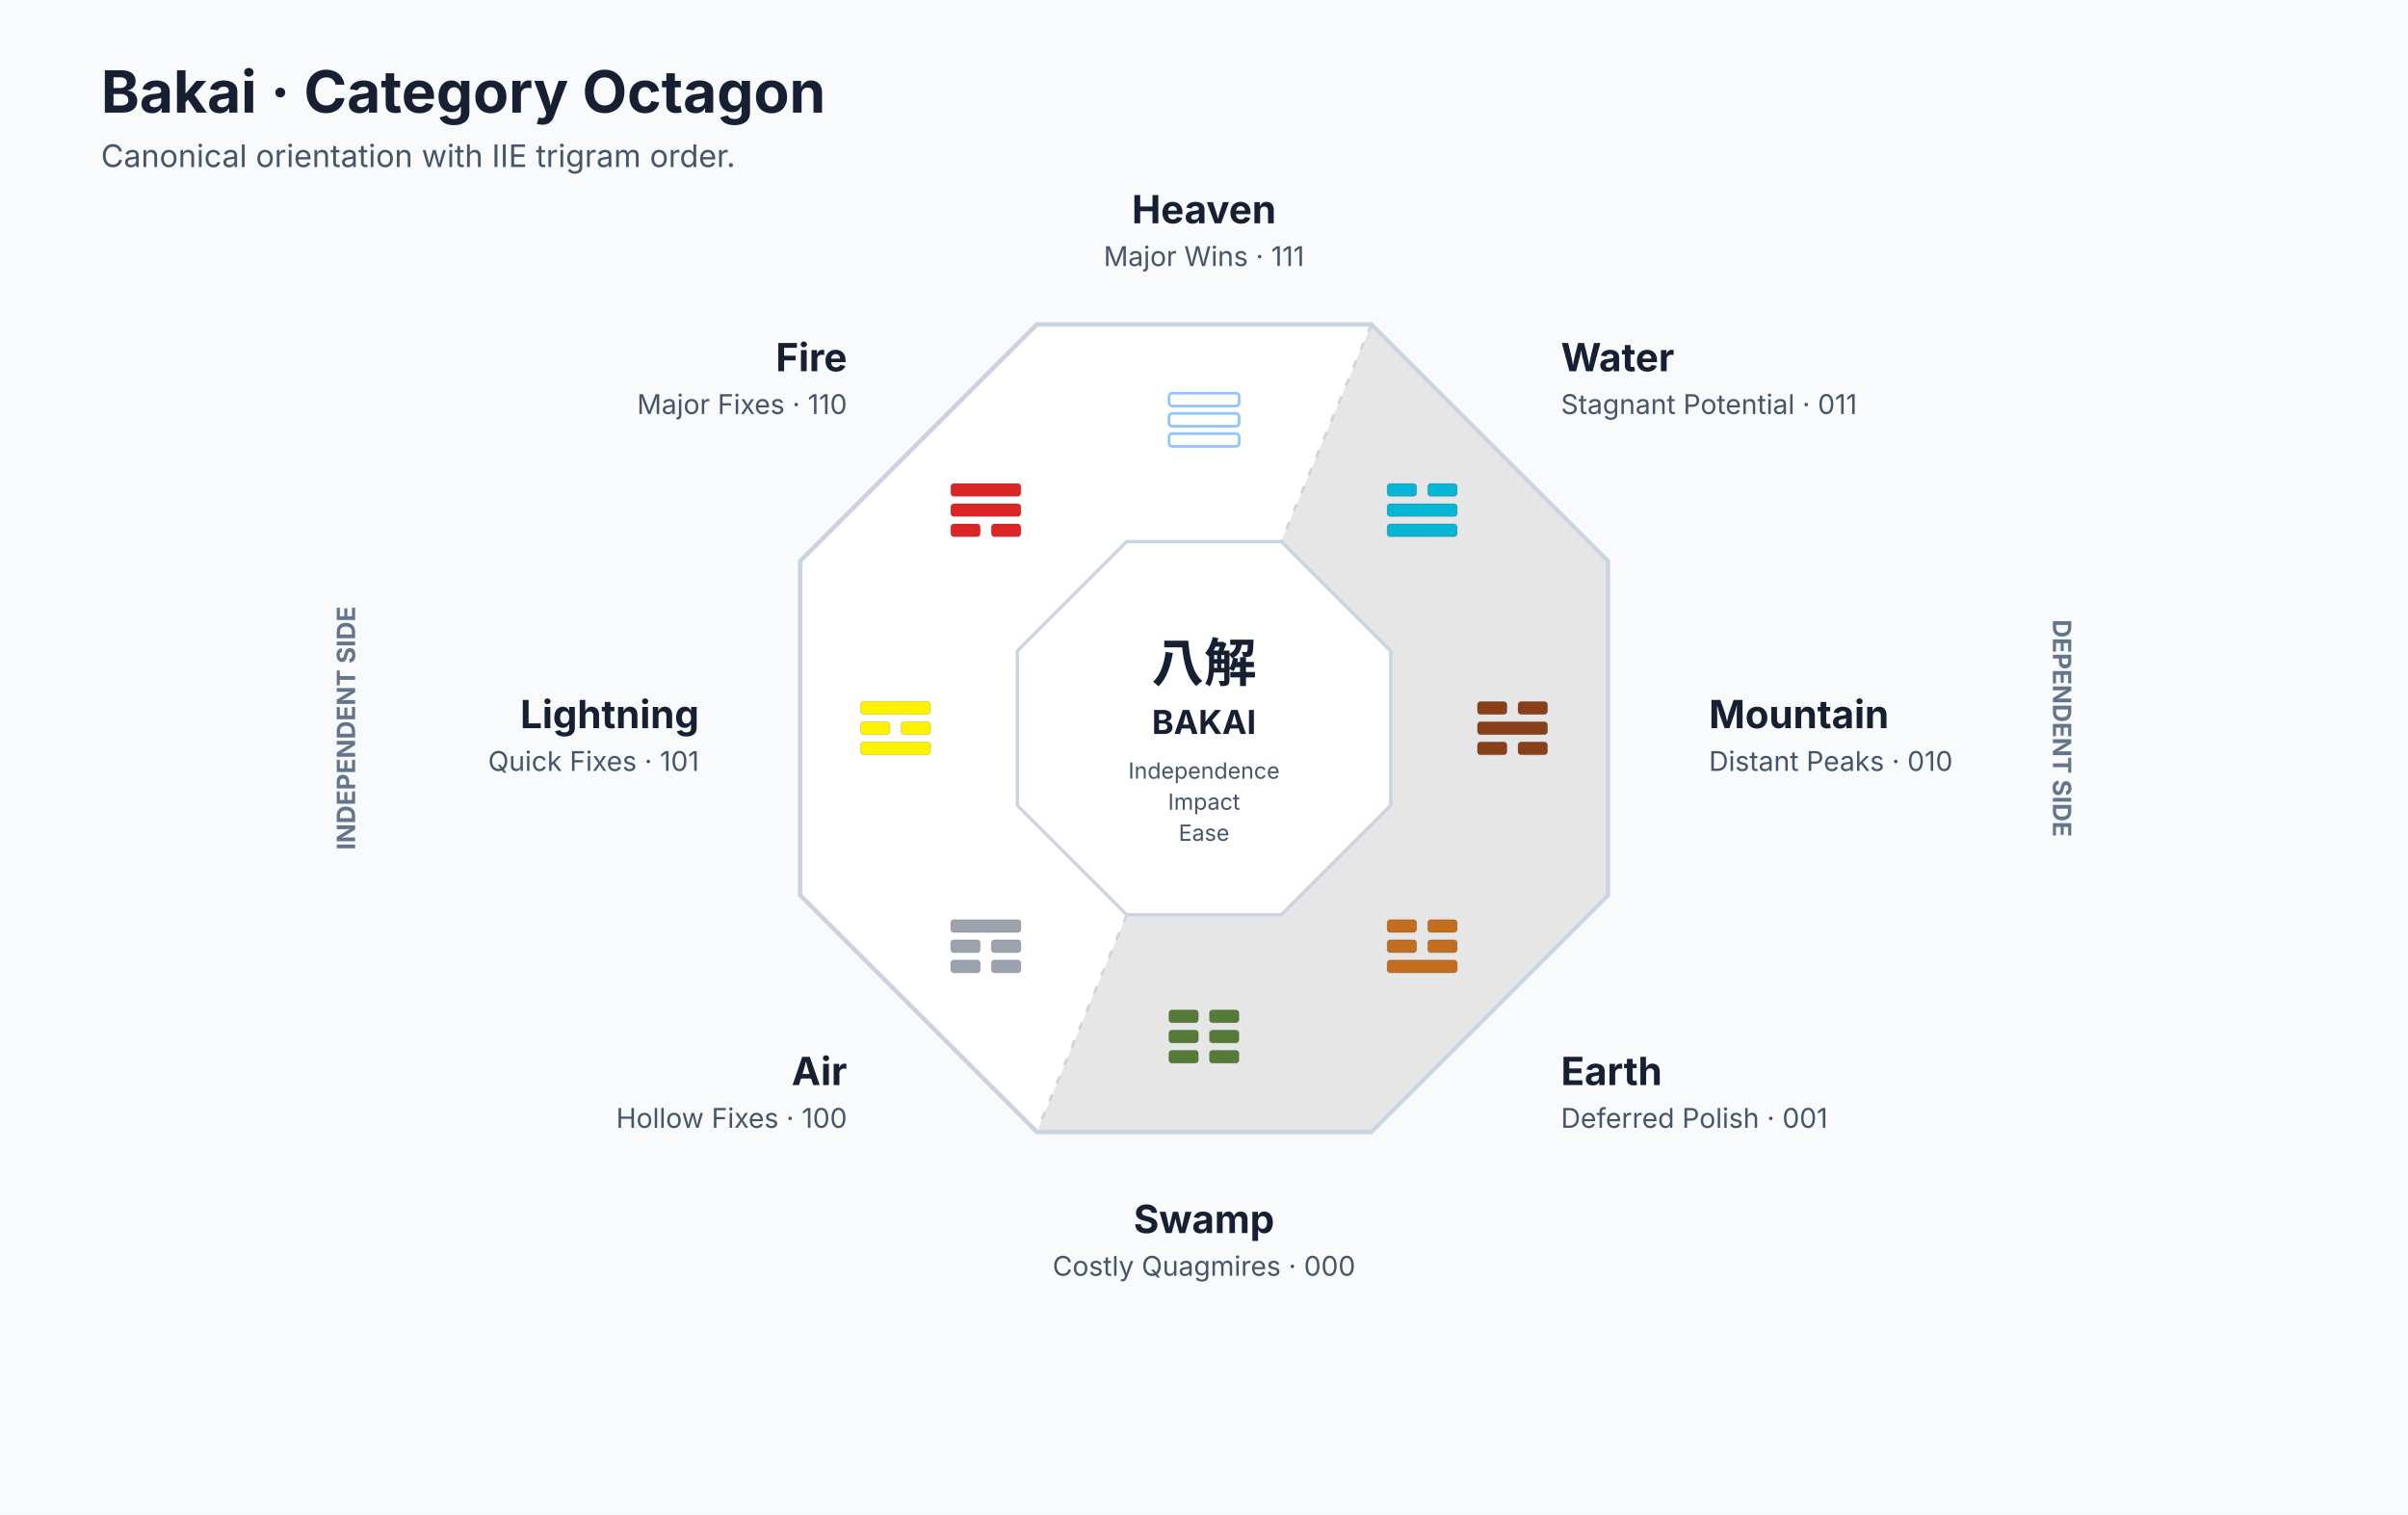
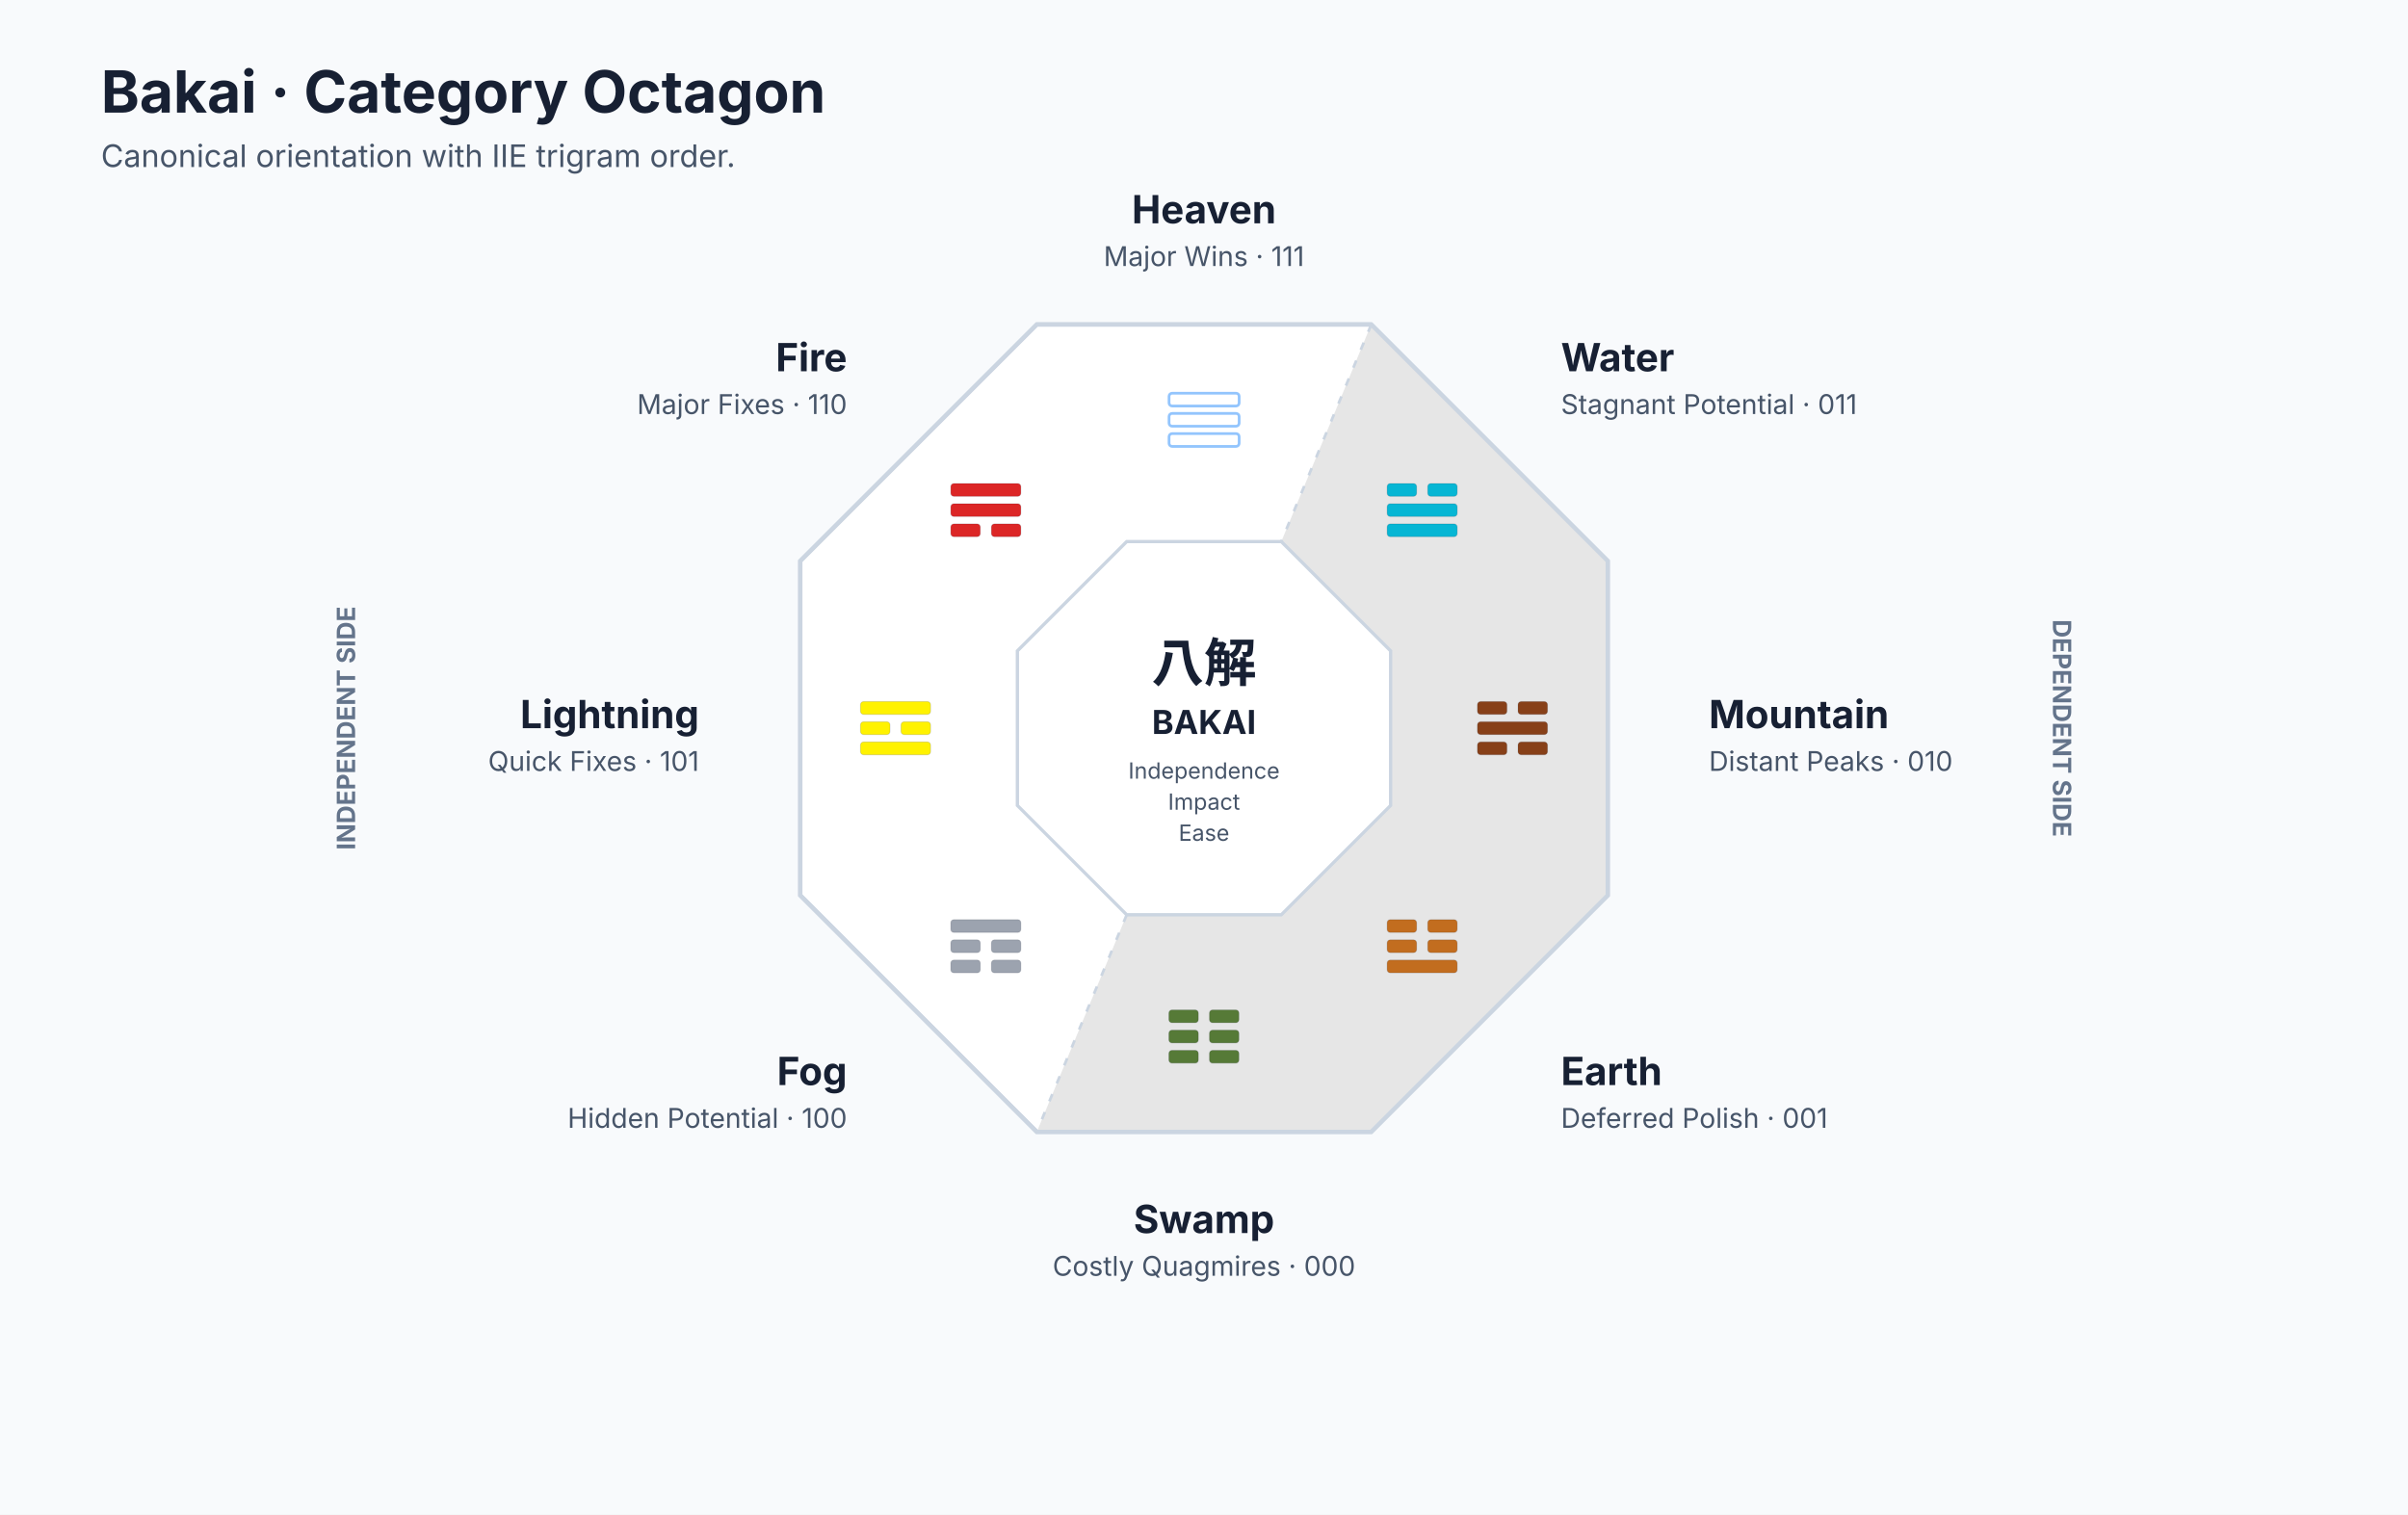
<svg xmlns="http://www.w3.org/2000/svg" width="1240" height="780" viewBox="0 0 1240 780" role="img" aria-label="Bakai octagonal category wheel">
  <rect width="100%" height="100%" fill="#f8fafc" />
  <g font-family="Inter, Arial, Helvetica, sans-serif">
    <text x="52" y="58" font-size="30" font-weight="700" fill="#172033">Bakai · Category Octagon</text>
    <text x="52" y="86" font-size="16" fill="#475569">Canonical orientation with IIE trigram order.</text>
    <polygon points="533.9,167.1 706.1,167.1 827.9,288.9 827.9,461.1 706.1,582.9 533.9,582.9 412.1,461.1 412.1,288.9" fill="#ffffff" stroke="#cbd5e1" stroke-width="2.2" />
    <polygon points="706.1,167.1 827.9,288.9 827.9,461.1 706.1,582.9 533.9,582.9" fill="#e6e6e6" />
    <polygon points="533.9,167.1 706.1,167.1 827.9,288.9 827.9,461.1 706.1,582.9 533.9,582.9 412.1,461.1 412.1,288.9" fill="none" stroke="#cbd5e1" stroke-width="2.2" />
    <line x1="706.1" y1="167.2" x2="659.8" y2="278.9" stroke="#cbd5e1" stroke-width="1.4" stroke-dasharray="4 6" />
    <line x1="580.2" y1="471.1" x2="533.9" y2="582.8" stroke="#cbd5e1" stroke-width="1.4" stroke-dasharray="4 6" />
    <polygon points="580.2,278.9 659.8,278.9 716.1,335.2 716.1,414.8 659.8,471.1 580.2,471.1 523.9,414.8 523.9,335.2" fill="#ffffff" stroke="#cbd5e1" stroke-width="1.7" />
    <text x="620" y="351" text-anchor="middle" font-size="27" font-weight="700" fill="#172033">八解</text>
    <text x="620" y="378" text-anchor="middle" font-size="17" font-weight="700" fill="#172033">BAKAI</text>
    <text x="620" y="401" text-anchor="middle" font-size="11.5" fill="#475569">Independence</text>
    <text x="620" y="417" text-anchor="middle" font-size="11.5" fill="#475569">Impact</text>
    <text x="620" y="433" text-anchor="middle" font-size="11.5" fill="#475569">Ease</text>
    <text x="178" y="375" dominant-baseline="middle" transform="rotate(-90 178 375)" text-anchor="middle" font-size="13" font-weight="700" fill="#64748b">INDEPENDENT SIDE</text>
    <text x="1062" y="375" dominant-baseline="middle" transform="rotate(90 1062 375)" text-anchor="middle" font-size="13" font-weight="700" fill="#64748b">DEPENDENT SIDE</text>
    <rect x="602.0" y="202.5" width="36.1" height="6.6" rx="1.6" fill="#FFFFFF" stroke="#93C5FD" stroke-width="1.4" />
    <rect x="602.0" y="212.9" width="36.1" height="6.6" rx="1.6" fill="#FFFFFF" stroke="#93C5FD" stroke-width="1.4" />
    <rect x="602.0" y="223.3" width="36.1" height="6.6" rx="1.6" fill="#FFFFFF" stroke="#93C5FD" stroke-width="1.4" />
    <rect x="714.3" y="249.0" width="15.2" height="6.6" rx="1.6" fill="#06B6D4" stroke="rgba(23,32,51,0.15)" stroke-width="0.5" />
    <rect x="735.2" y="249.0" width="15.2" height="6.6" rx="1.6" fill="#06B6D4" stroke="rgba(23,32,51,0.15)" stroke-width="0.5" />
    <rect x="714.3" y="259.4" width="36.1" height="6.6" rx="1.6" fill="#06B6D4" stroke="rgba(23,32,51,0.15)" stroke-width="0.5" />
    <rect x="714.3" y="269.8" width="36.1" height="6.6" rx="1.6" fill="#06B6D4" stroke="rgba(23,32,51,0.15)" stroke-width="0.5" />
    <rect x="760.8" y="361.3" width="15.2" height="6.6" rx="1.6" fill="#874018" stroke="rgba(23,32,51,0.15)" stroke-width="0.5" />
    <rect x="781.7" y="361.3" width="15.2" height="6.6" rx="1.6" fill="#874018" stroke="rgba(23,32,51,0.15)" stroke-width="0.5" />
    <rect x="760.8" y="371.7" width="36.1" height="6.6" rx="1.6" fill="#874018" stroke="rgba(23,32,51,0.15)" stroke-width="0.5" />
    <rect x="760.8" y="382.1" width="15.2" height="6.6" rx="1.6" fill="#874018" stroke="rgba(23,32,51,0.15)" stroke-width="0.5" />
    <rect x="781.7" y="382.1" width="15.2" height="6.6" rx="1.6" fill="#874018" stroke="rgba(23,32,51,0.15)" stroke-width="0.5" />
    <rect x="714.3" y="473.6" width="15.2" height="6.6" rx="1.6" fill="#C26D1F" stroke="rgba(23,32,51,0.15)" stroke-width="0.5" />
    <rect x="735.2" y="473.6" width="15.2" height="6.6" rx="1.6" fill="#C26D1F" stroke="rgba(23,32,51,0.15)" stroke-width="0.5" />
    <rect x="714.3" y="484.0" width="15.2" height="6.6" rx="1.6" fill="#C26D1F" stroke="rgba(23,32,51,0.15)" stroke-width="0.5" />
    <rect x="735.2" y="484.0" width="15.2" height="6.6" rx="1.6" fill="#C26D1F" stroke="rgba(23,32,51,0.15)" stroke-width="0.5" />
    <rect x="714.3" y="494.4" width="36.1" height="6.6" rx="1.6" fill="#C26D1F" stroke="rgba(23,32,51,0.15)" stroke-width="0.5" />
    <rect x="601.9" y="520.1" width="15.2" height="6.6" rx="1.6" fill="#567A37" stroke="rgba(23,32,51,0.15)" stroke-width="0.5" />
    <rect x="622.8" y="520.1" width="15.2" height="6.6" rx="1.6" fill="#567A37" stroke="rgba(23,32,51,0.15)" stroke-width="0.5" />
    <rect x="601.9" y="530.5" width="15.2" height="6.6" rx="1.6" fill="#567A37" stroke="rgba(23,32,51,0.15)" stroke-width="0.5" />
    <rect x="622.8" y="530.5" width="15.2" height="6.6" rx="1.6" fill="#567A37" stroke="rgba(23,32,51,0.15)" stroke-width="0.5" />
    <rect x="601.9" y="540.9" width="15.2" height="6.6" rx="1.6" fill="#567A37" stroke="rgba(23,32,51,0.15)" stroke-width="0.5" />
    <rect x="622.8" y="540.9" width="15.2" height="6.6" rx="1.6" fill="#567A37" stroke="rgba(23,32,51,0.15)" stroke-width="0.5" />
    <rect x="489.6" y="473.6" width="36.1" height="6.6" rx="1.6" fill="#9CA3AF" stroke="rgba(23,32,51,0.15)" stroke-width="0.5" />
    <rect x="489.6" y="484.0" width="15.2" height="6.6" rx="1.6" fill="#9CA3AF" stroke="rgba(23,32,51,0.15)" stroke-width="0.5" />
    <rect x="510.5" y="484.0" width="15.2" height="6.6" rx="1.6" fill="#9CA3AF" stroke="rgba(23,32,51,0.15)" stroke-width="0.5" />
    <rect x="489.6" y="494.4" width="15.2" height="6.6" rx="1.6" fill="#9CA3AF" stroke="rgba(23,32,51,0.15)" stroke-width="0.5" />
    <rect x="510.5" y="494.4" width="15.2" height="6.6" rx="1.6" fill="#9CA3AF" stroke="rgba(23,32,51,0.15)" stroke-width="0.5" />
    <rect x="443.1" y="361.3" width="36.1" height="6.6" rx="1.6" fill="#FFF200" stroke="rgba(23,32,51,0.15)" stroke-width="0.5" />
    <rect x="443.1" y="371.7" width="15.2" height="6.6" rx="1.6" fill="#FFF200" stroke="rgba(23,32,51,0.15)" stroke-width="0.5" />
    <rect x="464.0" y="371.7" width="15.2" height="6.6" rx="1.6" fill="#FFF200" stroke="rgba(23,32,51,0.15)" stroke-width="0.5" />
    <rect x="443.1" y="382.1" width="36.1" height="6.6" rx="1.6" fill="#FFF200" stroke="rgba(23,32,51,0.15)" stroke-width="0.5" />
    <rect x="489.6" y="249.0" width="36.1" height="6.6" rx="1.6" fill="#DC2626" stroke="rgba(23,32,51,0.15)" stroke-width="0.5" />
    <rect x="489.6" y="259.4" width="36.1" height="6.6" rx="1.6" fill="#DC2626" stroke="rgba(23,32,51,0.15)" stroke-width="0.5" />
    <rect x="489.6" y="269.8" width="15.2" height="6.6" rx="1.6" fill="#DC2626" stroke="rgba(23,32,51,0.15)" stroke-width="0.5" />
    <rect x="510.5" y="269.8" width="15.2" height="6.6" rx="1.6" fill="#DC2626" stroke="rgba(23,32,51,0.15)" stroke-width="0.5" />
    <text x="620.0" y="115.0" text-anchor="middle" font-size="20" font-weight="700" fill="#172033">Heaven</text>
    <text x="620.0" y="137.0" text-anchor="middle" font-size="14" fill="#475569">Major Wins · 111</text>
    <text x="803.8" y="191.2" text-anchor="start" font-size="20" font-weight="700" fill="#172033">Water</text>
    <text x="803.8" y="213.2" text-anchor="start" font-size="14" fill="#475569">Stagnant Potential · 011</text>
    <text x="880.0" y="375.0" text-anchor="start" font-size="20" font-weight="700" fill="#172033">Mountain</text>
    <text x="880.0" y="397.0" text-anchor="start" font-size="14" fill="#475569">Distant Peaks · 010</text>
    <text x="803.8" y="558.8" text-anchor="start" font-size="20" font-weight="700" fill="#172033">Earth</text>
    <text x="803.8" y="580.8" text-anchor="start" font-size="14" fill="#475569">Deferred Polish · 001</text>
    <text x="620.0" y="635.0" text-anchor="middle" font-size="20" font-weight="700" fill="#172033">Swamp</text>
    <text x="620.0" y="657.0" text-anchor="middle" font-size="14" fill="#475569">Costly Quagmires · 000</text>
-     <text x="436.2" y="558.8" text-anchor="end" font-size="20" font-weight="700" fill="#172033">Air</text>
-     <text x="436.2" y="580.8" text-anchor="end" font-size="14" fill="#475569">Hollow Fixes · 100</text>
+     <text x="436.2" y="558.8" text-anchor="end" font-size="20" font-weight="700" fill="#172033">Fog</text>
+     <text x="436.2" y="580.8" text-anchor="end" font-size="14" fill="#475569">Hidden Potential · 100</text>
    <text x="360.0" y="375.0" text-anchor="end" font-size="20" font-weight="700" fill="#172033">Lightning</text>
    <text x="360.0" y="397.0" text-anchor="end" font-size="14" fill="#475569">Quick Fixes · 101</text>
    <text x="436.2" y="191.2" text-anchor="end" font-size="20" font-weight="700" fill="#172033">Fire</text>
    <text x="436.2" y="213.2" text-anchor="end" font-size="14" fill="#475569">Major Fixes · 110</text>
  </g>
</svg>
